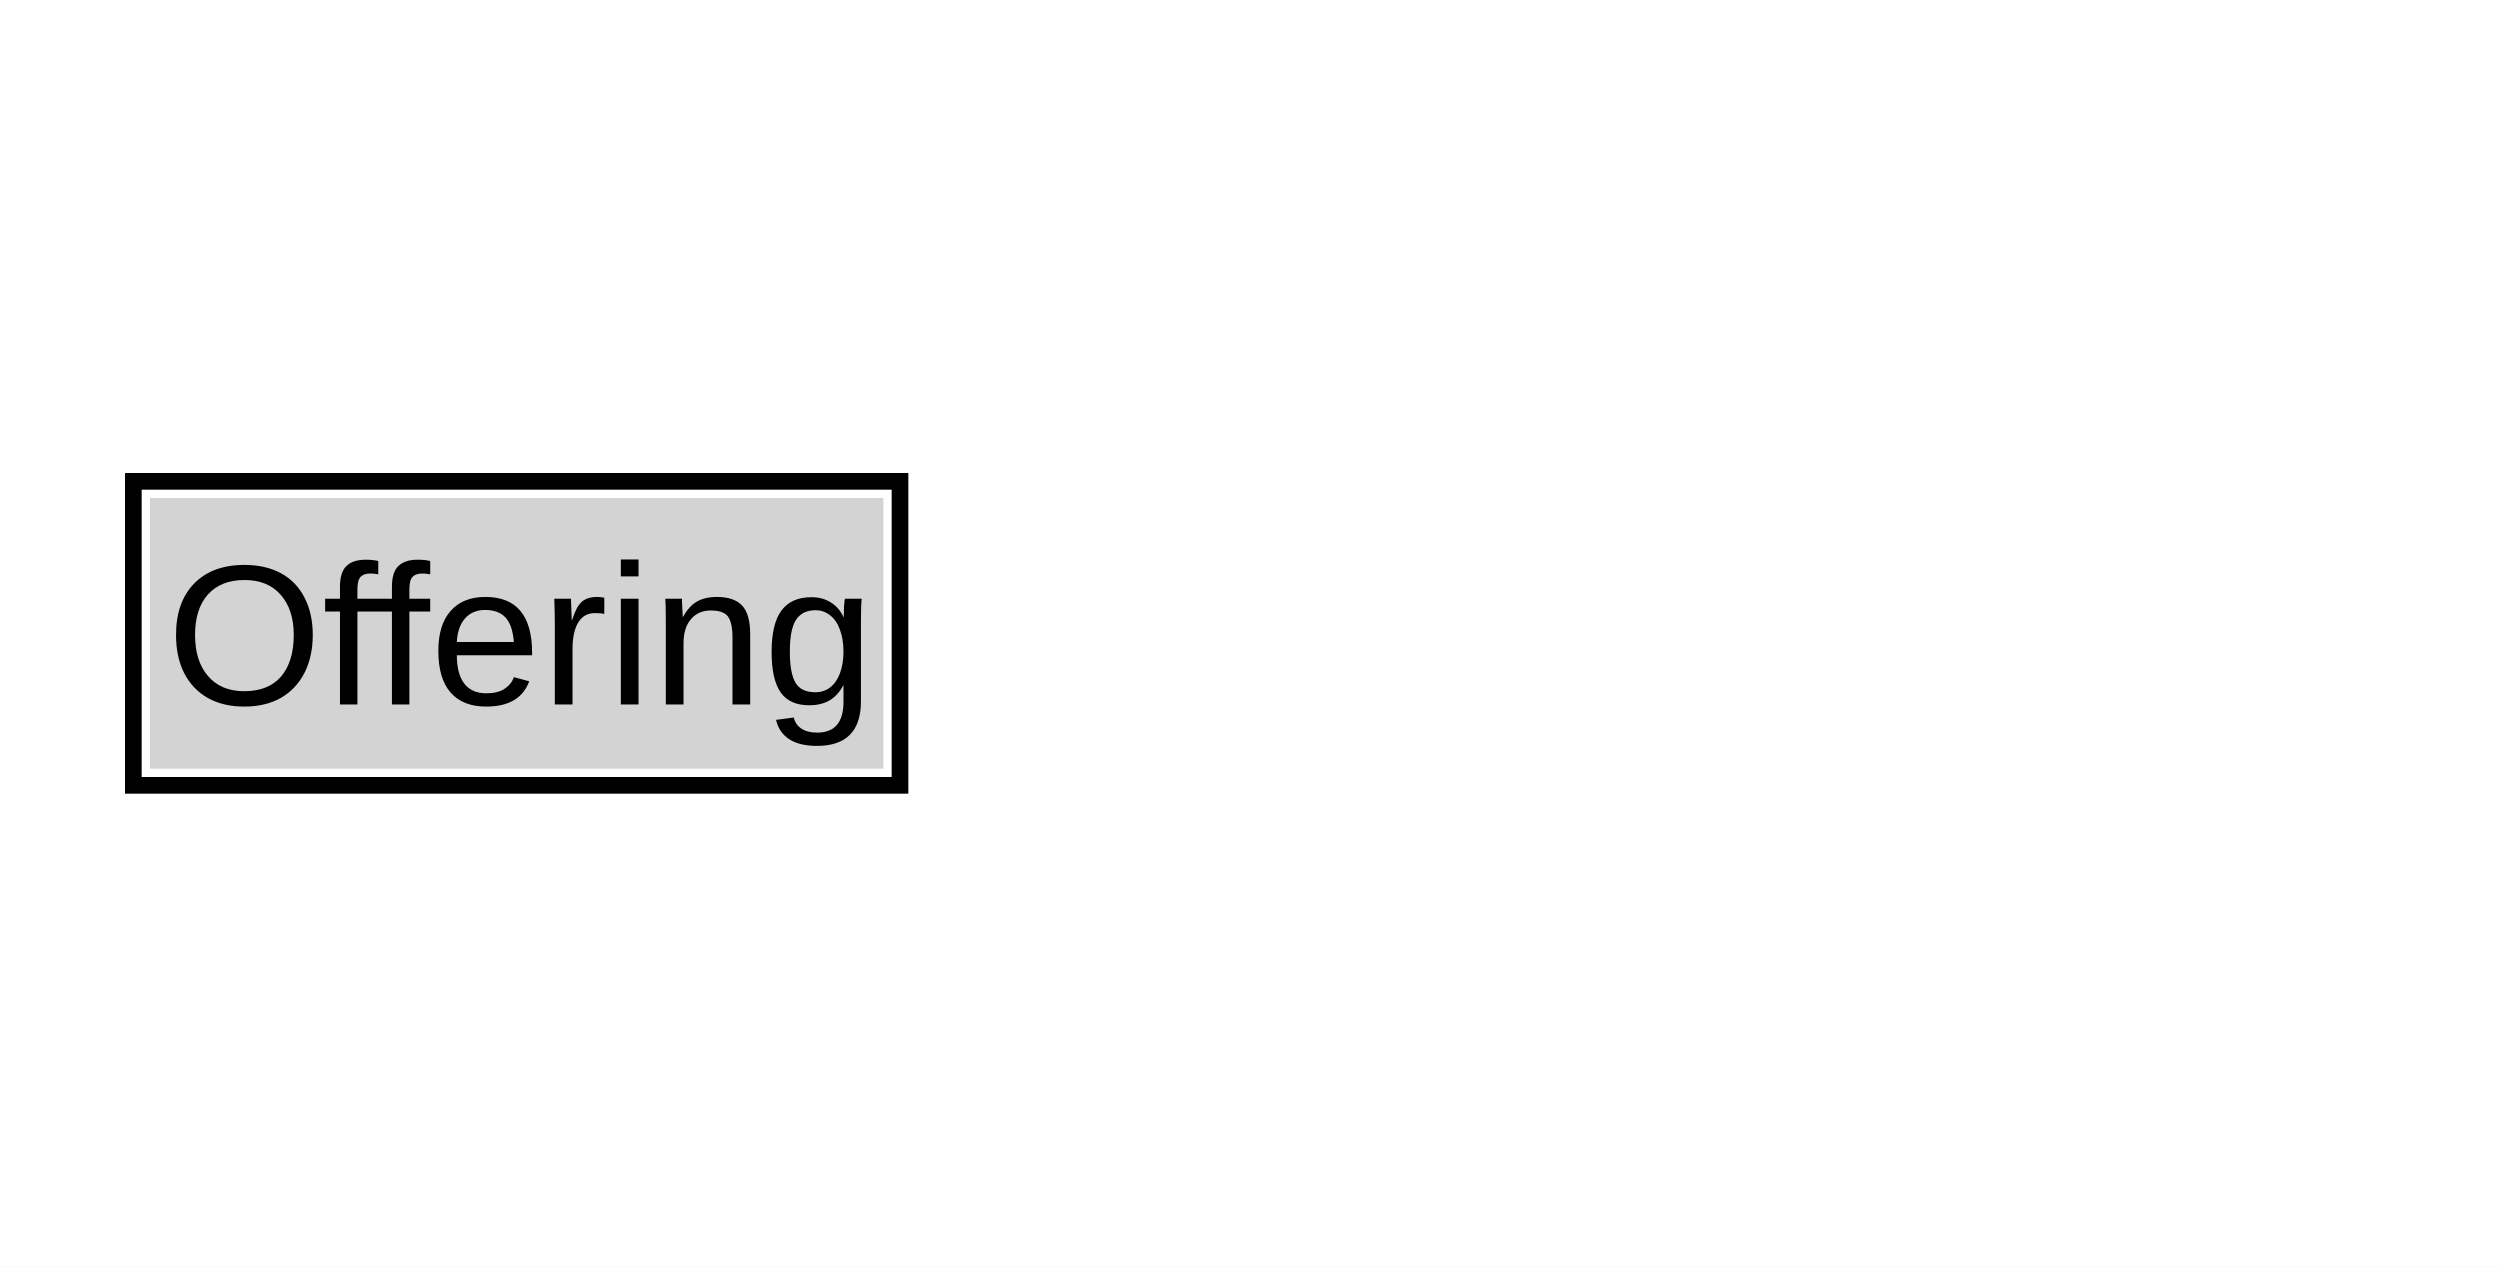
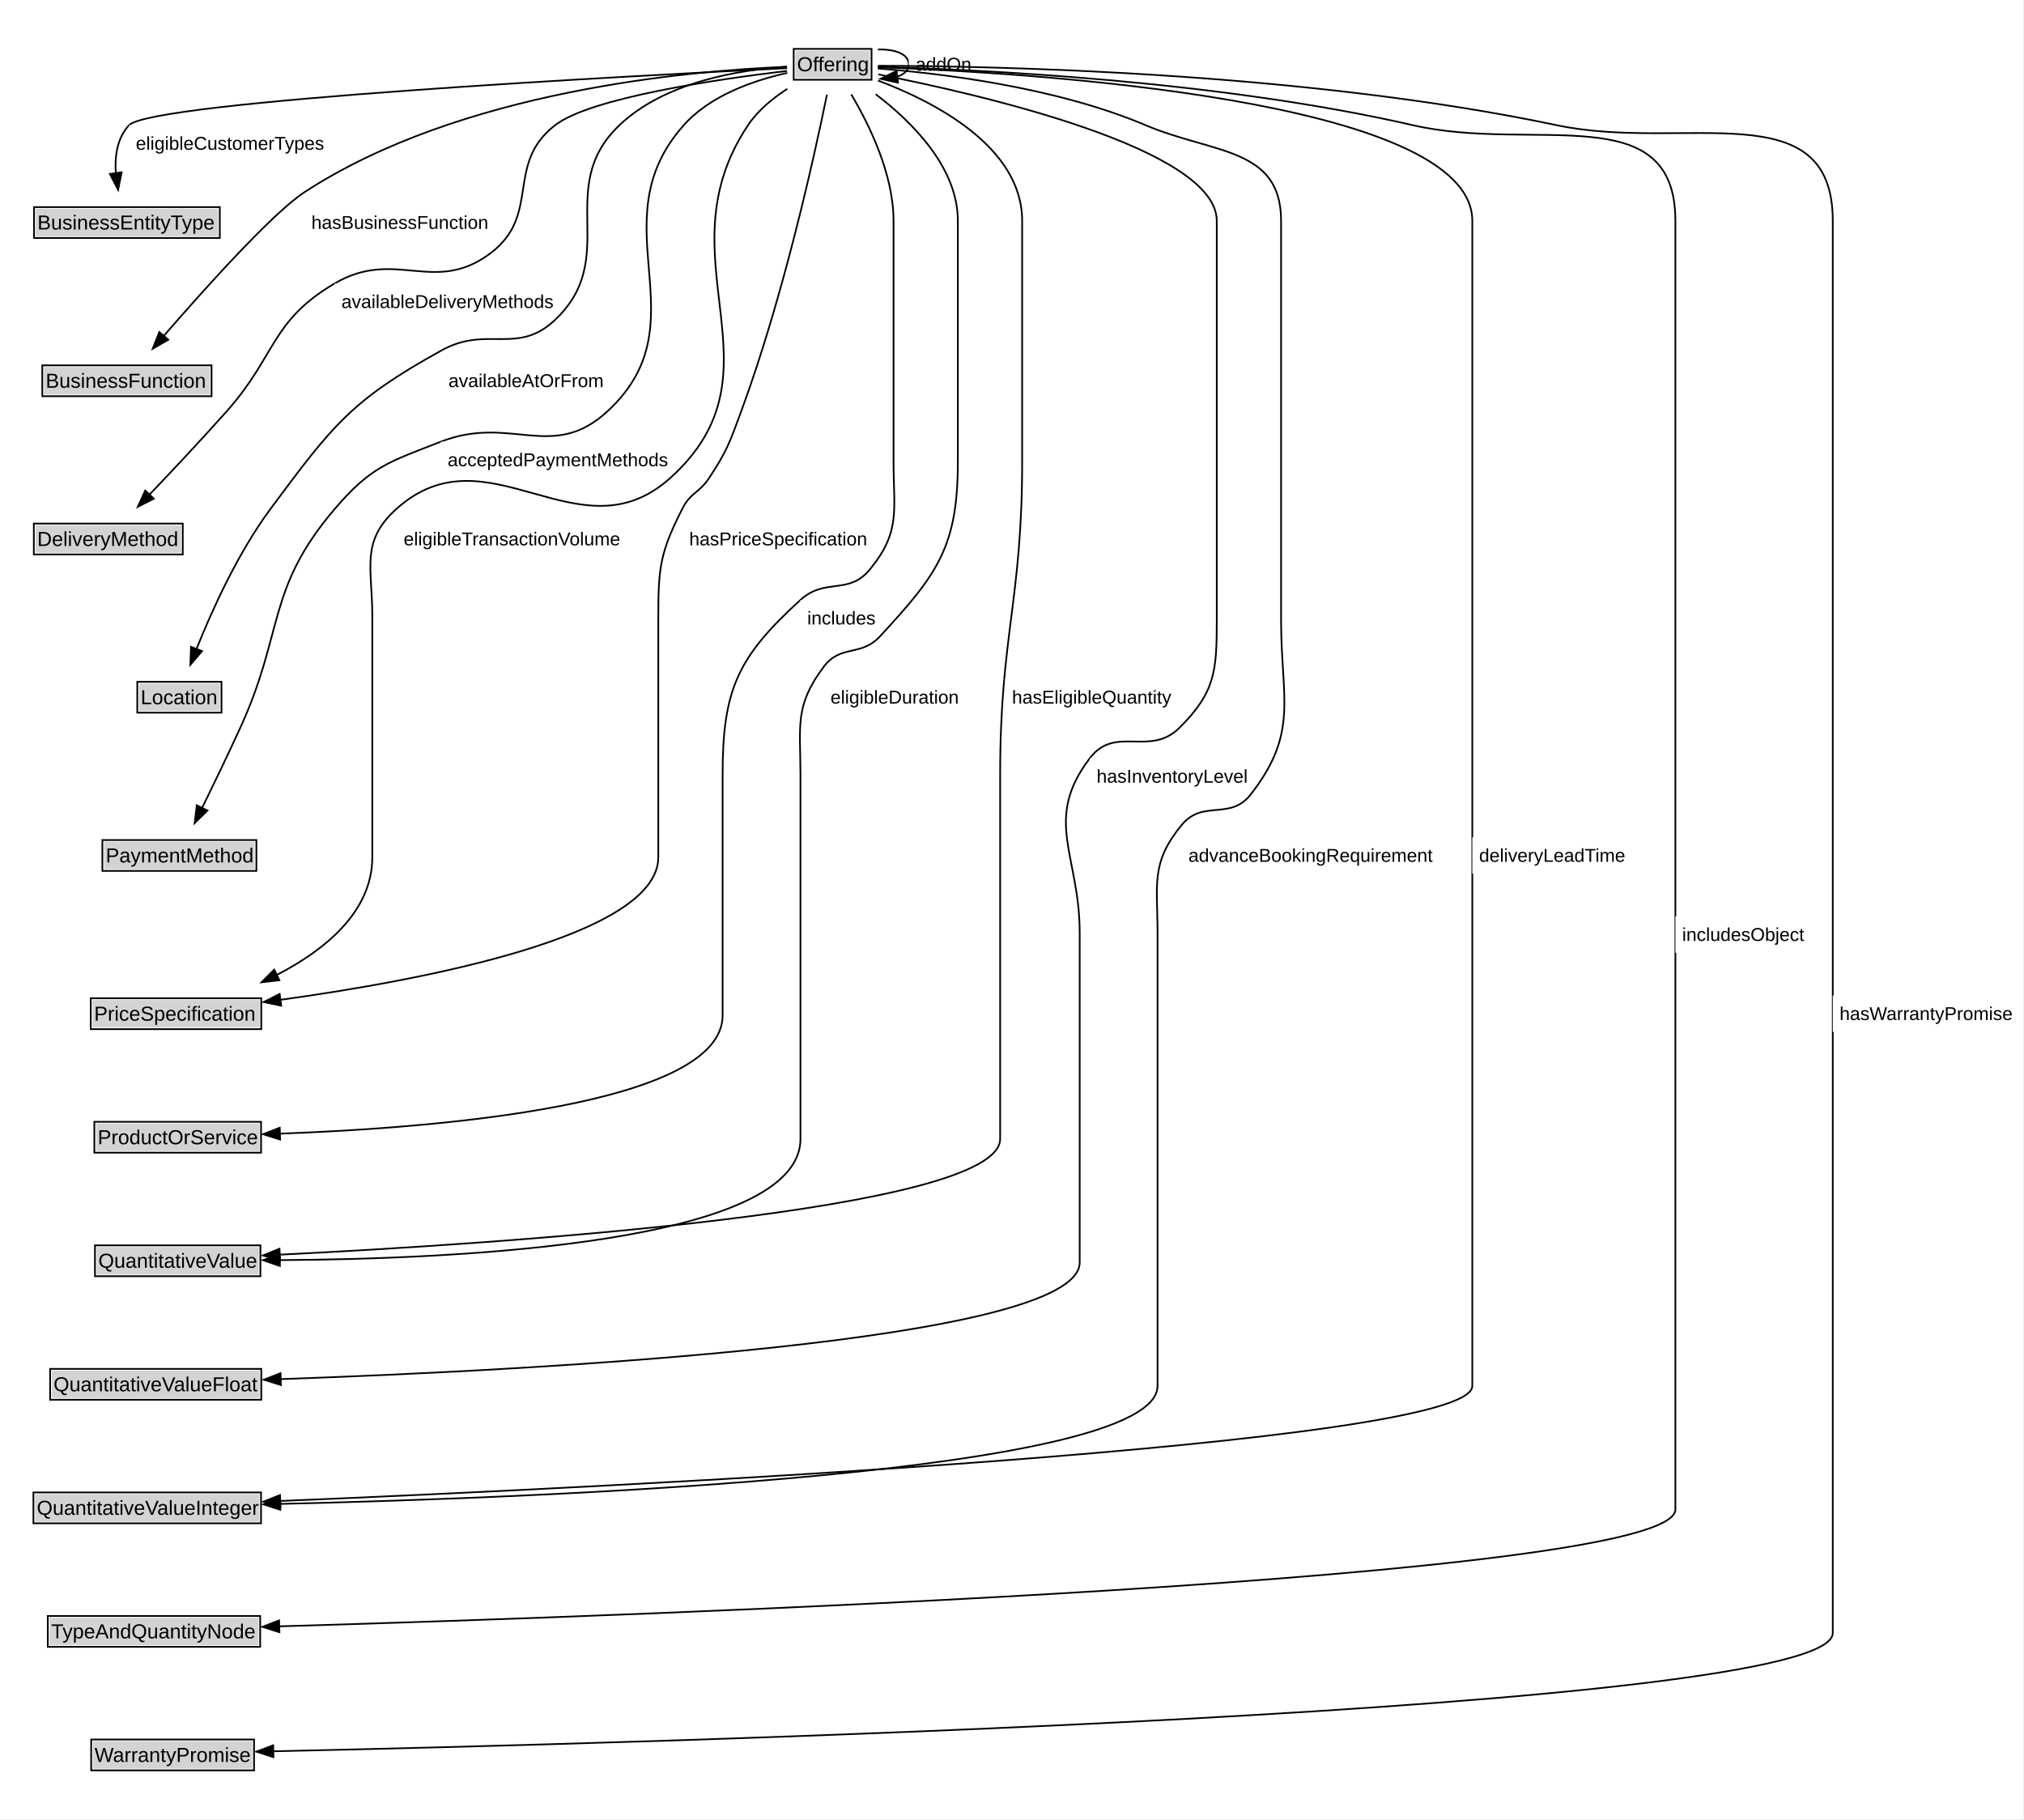
- <svg xmlns="http://www.w3.org/2000/svg" xmlns:xlink="http://www.w3.org/1999/xlink" width="150pt" height="76pt" viewBox="0.00 0.00 150.00 76.00">
-   <g id="graph0" class="graph" transform="scale(1 1) rotate(0) translate(4 72)">
-     <polygon fill="white" stroke="none" points="-4,4 -4,-72 146,-72 146,4 -4,4" />
-     <g id="clust2" class="cluster">
+ <svg xmlns="http://www.w3.org/2000/svg" xmlns:xlink="http://www.w3.org/1999/xlink" width="1196pt" height="1075pt" viewBox="0.00 0.00 1196.00 1075.00">
+   <g id="graph0" class="graph" transform="scale(1 1) rotate(0) translate(4 1071)">
+     <polygon fill="white" stroke="none" points="-4,4 -4,-1071 1191.5,-1071 1191.5,4 -4,4" />
+     <g id="clust3" class="cluster">
</g>
    <g id="node1" class="node">
      <g id="a_node1">
        <a xlink:href="../Offering" xlink:title="&lt;TABLE&gt;">
-           <polygon fill="lightgray" stroke="none" points="5,-25.88 5,-42.12 49,-42.12 49,-25.88 5,-25.88" />
-           <text xml:space="preserve" text-anchor="start" x="6" y="-29.73" font-family="Arial" font-size="12.00">Offering</text>
-           <polygon fill="none" stroke="black" points="4,-24.88 4,-43.12 50,-43.12 50,-24.88 4,-24.88" />
-         </a>
-       </g>
+           <polygon fill="lightgray" stroke="none" points="466,-1024.88 466,-1041.12 510,-1041.12 510,-1024.88 466,-1024.88" />
+           <text xml:space="preserve" text-anchor="start" x="467" y="-1028.88" font-family="Arial" font-size="12.00">Offering</text>
+           <polygon fill="none" stroke="black" points="465,-1023.88 465,-1042.12 511,-1042.12 511,-1023.88 465,-1023.88" />
+         </a>
+       </g>
+     </g>
+     <g id="edge15" class="edge">
+       <path fill="none" stroke="black" d="M514.79,-1041.75C524.78,-1042.03 533,-1039.12 533,-1033 533,-1029.46 530.25,-1027 526.01,-1025.6" />
+       <polygon fill="black" stroke="black" points="526.64,-1022.15 516.3,-1024.43 525.81,-1029.1 526.64,-1022.15" />
+       <polygon fill="white" stroke="none" points="533,-1022.25 533,-1043.75 573.25,-1043.75 573.25,-1022.25 533,-1022.25" />
+       <text xml:space="preserve" text-anchor="start" x="537" y="-1029.25" font-family="Arial" font-size="11.00">addOn</text>
+     </g>
+     <g id="node3" class="node">
+       <g id="a_node3">
+         <a xlink:href="../BusinessEntityType" xlink:title="&lt;TABLE&gt;">
+           <polygon fill="lightgray" stroke="none" points="17.12,-931.38 17.12,-947.62 124.88,-947.62 124.88,-931.38 17.12,-931.38" />
+           <text xml:space="preserve" text-anchor="start" x="18.12" y="-935.38" font-family="Arial" font-size="12.00">BusinessEntityType</text>
+           <polygon fill="none" stroke="black" points="16.12,-930.38 16.12,-948.62 125.88,-948.62 125.88,-930.38 16.12,-930.38" />
+         </a>
+       </g>
+     </g>
+     <g id="edge20" class="edge">
+       <path fill="none" stroke="black" d="M461.08,-1030.72C371.09,-1026.3 85.61,-1011.22 72.25,-997 65.25,-989.55 63.74,-978.8 64.41,-968.68" />
+       <polygon fill="black" stroke="black" points="67.87,-969.2 65.8,-958.81 60.94,-968.22 67.87,-969.2" />
+       <polygon fill="white" stroke="none" points="72.25,-975.5 72.25,-997 189,-997 189,-975.5 72.25,-975.5" />
+       <text xml:space="preserve" text-anchor="start" x="76.25" y="-982.5" font-family="Arial" font-size="11.00">eligibleCustomerTypes</text>
+     </g>
+     <g id="node4" class="node">
+       <g id="a_node4">
+         <a xlink:href="../BusinessFunction" xlink:title="&lt;TABLE&gt;">
+           <polygon fill="lightgray" stroke="none" points="22,-837.88 22,-854.12 120,-854.12 120,-837.88 22,-837.88" />
+           <text xml:space="preserve" text-anchor="start" x="23" y="-841.88" font-family="Arial" font-size="12.00">BusinessFunction</text>
+           <polygon fill="none" stroke="black" points="21,-836.88 21,-855.12 121,-855.12 121,-836.88 21,-836.88" />
+         </a>
+       </g>
+     </g>
+     <g id="edge23" class="edge">
+       <path fill="none" stroke="black" d="M461,-1031.52C403.81,-1029.3 268.13,-1017.58 176,-957.5 157.3,-945.3 117.63,-901.18 92.76,-872.51" />
+       <polygon fill="black" stroke="black" points="95.43,-870.24 86.24,-864.96 90.13,-874.81 95.43,-870.24" />
+       <polygon fill="white" stroke="none" points="176,-928.75 176,-950.25 286,-950.25 286,-928.75 176,-928.75" />
+       <text xml:space="preserve" text-anchor="start" x="180" y="-935.75" font-family="Arial" font-size="11.00">hasBusinessFunction</text>
+     </g>
+     <g id="node5" class="node">
+       <g id="a_node5">
+         <a xlink:href="../DeliveryMethod" xlink:title="&lt;TABLE&gt;">
+           <polygon fill="lightgray" stroke="none" points="17,-744.38 17,-760.62 103,-760.62 103,-744.38 17,-744.38" />
+           <text xml:space="preserve" text-anchor="start" x="18" y="-748.38" font-family="Arial" font-size="12.00">DeliveryMethod</text>
+           <polygon fill="none" stroke="black" points="16,-743.38 16,-761.62 104,-761.62 104,-743.38 16,-743.38" />
+         </a>
+       </g>
+     </g>
+     <g id="edge18" class="edge">
+       <path fill="none" stroke="black" d="M461.08,-1029.1C420.24,-1024.23 345.14,-1013.32 324,-997 294.26,-974.05 315.94,-944.19 286,-921.5 252.71,-896.27 229.77,-924.66 193.75,-903.5 155.88,-881.26 159.21,-860.79 130,-828 115,-811.16 97.65,-792.69 83.97,-778.35" />
+       <polygon fill="black" stroke="black" points="86.88,-776.32 77.43,-771.52 81.82,-781.16 86.88,-776.32" />
+       <polygon fill="white" stroke="none" points="193.75,-882 193.75,-903.5 324,-903.5 324,-882 193.75,-882" />
+       <text xml:space="preserve" text-anchor="start" x="197.75" y="-889" font-family="Arial" font-size="11.00">availableDeliveryMethods</text>
+     </g>
+     <g id="node6" class="node">
+       <g id="a_node6">
+         <a xlink:href="../Location" xlink:title="&lt;TABLE&gt;">
+           <polygon fill="lightgray" stroke="none" points="78.12,-650.88 78.12,-667.12 125.88,-667.12 125.88,-650.88 78.12,-650.88" />
+           <text xml:space="preserve" text-anchor="start" x="79.12" y="-654.88" font-family="Arial" font-size="12.00">Location</text>
+           <polygon fill="none" stroke="black" points="77.12,-649.88 77.12,-668.12 126.88,-668.12 126.88,-649.88 77.12,-649.88" />
+         </a>
+       </g>
+     </g>
+     <g id="edge17" class="edge">
+       <path fill="none" stroke="black" d="M461.06,-1031.62C432.82,-1029.78 388.87,-1022.61 362,-997 323.03,-959.87 363.13,-918.97 324,-882 301.59,-860.82 283.99,-878.91 257,-864 203.45,-834.42 192.49,-819.59 156,-770.5 136.73,-744.58 121.38,-710.72 112.05,-687.34" />
+       <polygon fill="black" stroke="black" points="115.38,-686.26 108.5,-678.2 108.86,-688.79 115.38,-686.26" />
+       <polygon fill="white" stroke="none" points="257,-835.25 257,-856.75 355,-856.75 355,-835.25 257,-835.25" />
+       <text xml:space="preserve" text-anchor="start" x="261" y="-842.25" font-family="Arial" font-size="11.00">availableAtOrFrom</text>
+     </g>
+     <g id="node7" class="node">
+       <g id="a_node7">
+         <a xlink:href="../PaymentMethod" xlink:title="&lt;TABLE&gt;">
+           <polygon fill="lightgray" stroke="none" points="57.5,-557.38 57.5,-573.62 146.5,-573.62 146.5,-557.38 57.5,-557.38" />
+           <text xml:space="preserve" text-anchor="start" x="58.5" y="-561.38" font-family="Arial" font-size="12.00">PaymentMethod</text>
+           <polygon fill="none" stroke="black" points="56.5,-556.38 56.5,-574.62 147.5,-574.62 147.5,-556.38 56.5,-556.38" />
+         </a>
+       </g>
+     </g>
+     <g id="edge14" class="edge">
+       <path fill="none" stroke="black" d="M461.24,-1027.93C441.6,-1023.56 415.72,-1014.7 400,-997 348.38,-938.88 412.1,-880.73 355,-828 322.31,-797.81 297.96,-826.18 256.5,-810 225.89,-798.05 215.36,-795.47 194,-770.5 153.24,-722.85 164.09,-698.02 138,-641 130.71,-625.07 122.2,-607.42 115.28,-593.3" />
+       <polygon fill="black" stroke="black" points="118.58,-592.06 111.02,-584.63 112.29,-595.15 118.58,-592.06" />
+       <polygon fill="white" stroke="none" points="256.5,-788.5 256.5,-810 392,-810 392,-788.5 256.5,-788.5" />
+       <text xml:space="preserve" text-anchor="start" x="260.5" y="-795.5" font-family="Arial" font-size="11.00">acceptedPaymentMethods</text>
+     </g>
+     <g id="node8" class="node">
+       <g id="a_node8">
+         <a xlink:href="../PriceSpecification" xlink:title="&lt;TABLE&gt;">
+           <polygon fill="lightgray" stroke="none" points="50.62,-463.88 50.62,-480.12 149.38,-480.12 149.38,-463.88 50.62,-463.88" />
+           <text xml:space="preserve" text-anchor="start" x="51.62" y="-467.88" font-family="Arial" font-size="12.00">PriceSpecification</text>
+           <polygon fill="none" stroke="black" points="49.62,-462.88 49.62,-481.12 150.38,-481.12 150.38,-462.88 49.62,-462.88" />
+         </a>
+       </g>
+     </g>
+     <g id="edge22" class="edge">
+       <path fill="none" stroke="black" d="M461.22,-1018.5C452.62,-1012.94 443.82,-1005.72 438,-997 385.31,-918.07 462.57,-851.95 392,-788.5 338.29,-740.21 284.36,-818.61 230.5,-770.5 208.83,-751.14 216,-735.81 216,-706.75 216,-706.75 216,-706.75 216,-564.5 216,-532.15 187.84,-509.46 159.27,-494.77" />
+       <polygon fill="black" stroke="black" points="161.08,-491.76 150.56,-490.57 158.04,-498.07 161.08,-491.76" />
+       <polygon fill="white" stroke="none" points="230.5,-741.75 230.5,-763.25 363,-763.25 363,-741.75 230.5,-741.75" />
+       <text xml:space="preserve" text-anchor="start" x="234.5" y="-748.75" font-family="Arial" font-size="11.00">eligibleTransactionVolume</text>
+     </g>
+     <g id="edge26" class="edge">
+       <path fill="none" stroke="black" d="M484.64,-1015.01C477.4,-979.59 458.93,-895.54 434,-828 427.25,-809.72 425.73,-804.76 415,-788.5 409.14,-779.63 404.06,-779.98 399.25,-770.5 386.12,-744.61 385,-735.78 385,-706.75 385,-706.75 385,-706.75 385,-564.5 385,-517.92 245.26,-491.71 161.48,-480.18" />
+       <polygon fill="black" stroke="black" points="162.17,-476.74 151.8,-478.88 161.24,-483.68 162.17,-476.74" />
+       <polygon fill="white" stroke="none" points="399.25,-741.75 399.25,-763.25 510,-763.25 510,-741.75 399.25,-741.75" />
+       <text xml:space="preserve" text-anchor="start" x="403.25" y="-748.75" font-family="Arial" font-size="11.00">hasPriceSpecification</text>
+     </g>
+     <g id="node9" class="node">
+       <g id="a_node9">
+         <a xlink:href="../ProductOrService" xlink:title="&lt;TABLE&gt;">
+           <polygon fill="lightgray" stroke="none" points="52.75,-390.88 52.75,-407.12 149.25,-407.12 149.25,-390.88 52.75,-390.88" />
+           <text xml:space="preserve" text-anchor="start" x="53.75" y="-394.88" font-family="Arial" font-size="12.00">ProductOrService</text>
+           <polygon fill="none" stroke="black" points="51.75,-389.88 51.75,-408.12 150.25,-408.12 150.25,-389.88 51.75,-389.88" />
+         </a>
+       </g>
+     </g>
+     <g id="edge28" class="edge">
+       <path fill="none" stroke="black" d="M499,-1015.24C509.58,-997.45 524,-968.15 524,-940.5 524,-940.5 524,-940.5 524,-798.25 524,-769.24 528.39,-756.93 510,-734.5 497.38,-719.11 483.72,-729.89 469,-716.5 431.84,-682.69 423,-663.49 423,-613.25 423,-613.25 423,-613.25 423,-471 423,-417.97 254.35,-404.51 161.15,-401.12" />
+       <polygon fill="black" stroke="black" points="161.53,-397.63 151.42,-400.8 161.3,-404.63 161.53,-397.63" />
+       <polygon fill="white" stroke="none" points="469,-695 469,-716.5 516,-716.5 516,-695 469,-695" />
+       <text xml:space="preserve" text-anchor="start" x="473" y="-702" font-family="Arial" font-size="11.00">includes</text>
+     </g>
+     <g id="node10" class="node">
+       <g id="a_node10">
+         <a xlink:href="../QuantitativeValue" xlink:title="&lt;TABLE&gt;">
+           <polygon fill="lightgray" stroke="none" points="53.12,-317.88 53.12,-334.12 148.88,-334.12 148.88,-317.88 53.12,-317.88" />
+           <text xml:space="preserve" text-anchor="start" x="54.12" y="-321.88" font-family="Arial" font-size="12.00">QuantitativeValue</text>
+           <polygon fill="none" stroke="black" points="52.12,-316.88 52.12,-335.12 149.88,-335.12 149.88,-316.88 52.12,-316.88" />
+         </a>
+       </g>
+     </g>
+     <g id="edge21" class="edge">
+       <path fill="none" stroke="black" d="M513.47,-1015.3C534.87,-999.03 562,-972.17 562,-940.5 562,-940.5 562,-940.5 562,-798.25 562,-748.01 550.13,-731.86 516,-695 504.58,-682.67 492.83,-690.44 482.75,-677 465.36,-653.81 469,-642.23 469,-613.25 469,-613.25 469,-613.25 469,-398 469,-336.07 265.51,-326.98 161.17,-326.39" />
+       <polygon fill="black" stroke="black" points="161.39,-322.9 151.38,-326.37 161.37,-329.9 161.39,-322.9" />
+       <polygon fill="white" stroke="none" points="482.75,-648.25 482.75,-669.75 565,-669.75 565,-648.25 482.75,-648.25" />
+       <text xml:space="preserve" text-anchor="start" x="486.75" y="-655.25" font-family="Arial" font-size="11.00">eligibleDuration</text>
+     </g>
+     <g id="edge24" class="edge">
+       <path fill="none" stroke="black" d="M514.83,-1023.41C547.96,-1010.91 600,-984.31 600,-940.5 600,-940.5 600,-940.5 600,-798.25 600,-715.83 587,-695.67 587,-613.25 587,-613.25 587,-613.25 587,-398 587,-355.42 291.19,-336.07 161.13,-329.61" />
+       <polygon fill="black" stroke="black" points="161.49,-326.13 151.34,-329.14 161.15,-333.12 161.49,-326.13" />
+       <polygon fill="white" stroke="none" points="589.99,-648.25 589.99,-669.75 689.49,-669.75 689.49,-648.25 589.99,-648.25" />
+       <text xml:space="preserve" text-anchor="start" x="593.99" y="-655.25" font-family="Arial" font-size="11.00">hasEligibleQuantity</text>
+     </g>
+     <g id="node11" class="node">
+       <g id="a_node11">
+         <a xlink:href="../QuantitativeValueFloat" xlink:title="&lt;TABLE&gt;">
+           <polygon fill="lightgray" stroke="none" points="26.62,-244.88 26.62,-261.12 149.38,-261.12 149.38,-244.88 26.62,-244.88" />
+           <text xml:space="preserve" text-anchor="start" x="27.62" y="-248.88" font-family="Arial" font-size="12.00">QuantitativeValueFloat</text>
+           <polygon fill="none" stroke="black" points="25.62,-243.88 25.62,-262.12 150.38,-262.12 150.38,-243.88 25.62,-243.88" />
+         </a>
+       </g>
+     </g>
+     <g id="edge25" class="edge">
+       <path fill="none" stroke="black" d="M514.93,-1027.06C575.06,-1015.26 715,-983.2 715,-940.5 715,-940.5 715,-940.5 715,-704.75 715,-674.78 714.25,-662.14 693,-641 675.37,-623.45 655.07,-642.79 640,-623 612.16,-586.43 634,-565.72 634,-519.75 634,-519.75 634,-519.75 634,-325 634,-277.92 310.69,-261.26 161.65,-256.07" />
+       <polygon fill="black" stroke="black" points="161.99,-252.58 151.88,-255.74 161.76,-259.58 161.99,-252.58" />
+       <polygon fill="white" stroke="none" points="640,-601.5 640,-623 735,-623 735,-601.5 640,-601.5" />
+       <text xml:space="preserve" text-anchor="start" x="644" y="-608.5" font-family="Arial" font-size="11.00">hasInventoryLevel</text>
+     </g>
+     <g id="node12" class="node">
+       <g id="a_node12">
+         <a xlink:href="../QuantitativeValueInteger" xlink:title="&lt;TABLE&gt;">
+           <polygon fill="lightgray" stroke="none" points="16.75,-171.88 16.75,-188.12 149.25,-188.12 149.25,-171.88 16.75,-171.88" />
+           <text xml:space="preserve" text-anchor="start" x="17.75" y="-175.88" font-family="Arial" font-size="12.00">QuantitativeValueInteger</text>
+           <polygon fill="none" stroke="black" points="15.75,-170.88 15.75,-189.12 150.25,-189.12 150.25,-170.88 15.75,-170.88" />
+         </a>
+       </g>
+     </g>
+     <g id="edge16" class="edge">
+       <path fill="none" stroke="black" d="M514.76,-1030.51C551.69,-1027.67 619.73,-1019.58 673,-997 713.08,-980.01 753,-984.03 753,-940.5 753,-940.5 753,-940.5 753,-704.75 753,-658.17 763.7,-638.19 735,-601.5 722.8,-585.9 706.81,-598.8 694.25,-583.5 675.83,-561.06 680,-548.78 680,-519.75 680,-519.75 680,-519.75 680,-252 680,-200.37 323.32,-186.13 161.35,-182.33" />
+       <polygon fill="black" stroke="black" points="161.62,-178.84 151.55,-182.11 161.47,-185.84 161.62,-178.84" />
+       <polygon fill="white" stroke="none" points="694.25,-554.75 694.25,-576.25 844,-576.25 844,-554.75 694.25,-554.75" />
+       <text xml:space="preserve" text-anchor="start" x="698.25" y="-561.75" font-family="Arial" font-size="11.00">advanceBookingRequirement</text>
+     </g>
+     <g id="edge19" class="edge">
+       <path fill="none" stroke="black" d="M514.88,-1031.26C601.24,-1028.18 866,-1012.83 866,-940.5 866,-940.5 866,-940.5 866,-252 866,-216.89 360.09,-192.35 161.59,-184.07" />
+       <polygon fill="black" stroke="black" points="161.75,-180.58 151.61,-183.66 161.46,-187.57 161.75,-180.58" />
+       <polygon fill="white" stroke="none" points="866,-554.75 866,-576.25 958,-576.25 958,-554.75 866,-554.75" />
+       <text xml:space="preserve" text-anchor="start" x="870" y="-561.75" font-family="Arial" font-size="11.00">deliveryLeadTime</text>
+     </g>
+     <g id="node13" class="node">
+       <g id="a_node13">
+         <a xlink:href="../TypeAndQuantityNode" xlink:title="&lt;TABLE&gt;">
+           <polygon fill="lightgray" stroke="none" points="25.25,-98.88 25.25,-115.12 148.75,-115.12 148.75,-98.88 25.25,-98.88" />
+           <text xml:space="preserve" text-anchor="start" x="26.25" y="-102.88" font-family="Arial" font-size="12.00">TypeAndQuantityNode</text>
+           <polygon fill="none" stroke="black" points="24.25,-97.88 24.25,-116.12 149.75,-116.12 149.75,-97.88 24.25,-97.88" />
+         </a>
+       </g>
+     </g>
+     <g id="edge29" class="edge">
+       <path fill="none" stroke="black" d="M514.61,-1031.52C572.76,-1029.98 715.19,-1023.58 831,-997 902.46,-980.6 986,-1013.82 986,-940.5 986,-940.5 986,-940.5 986,-179 986,-137.73 376.03,-116.28 160.97,-109.99" />
+       <polygon fill="black" stroke="black" points="161.11,-106.5 151.02,-109.71 160.91,-113.49 161.11,-106.5" />
+       <polygon fill="white" stroke="none" points="986,-508 986,-529.5 1063.75,-529.5 1063.75,-508 986,-508" />
+       <text xml:space="preserve" text-anchor="start" x="990" y="-515" font-family="Arial" font-size="11.00">includesObject</text>
+     </g>
+     <g id="node14" class="node">
+       <g id="a_node14">
+         <a xlink:href="../WarrantyPromise" xlink:title="&lt;TABLE&gt;">
+           <polygon fill="lightgray" stroke="none" points="50.88,-25.88 50.88,-42.12 145.12,-42.12 145.12,-25.88 50.88,-25.88" />
+           <text xml:space="preserve" text-anchor="start" x="51.88" y="-29.88" font-family="Arial" font-size="12.00">WarrantyPromise</text>
+           <polygon fill="none" stroke="black" points="49.88,-24.88 49.88,-43.12 146.12,-43.12 146.12,-24.88 49.88,-24.88" />
+         </a>
+       </g>
+     </g>
+     <g id="edge27" class="edge">
+       <path fill="none" stroke="black" d="M514.88,-1032.14C582.86,-1031.98 766.81,-1028.43 916,-997 991.03,-981.19 1079,-1017.17 1079,-940.5 1079,-940.5 1079,-940.5 1079,-106 1079,-59.52 369.29,-40.74 157.17,-36.17" />
+       <polygon fill="black" stroke="black" points="157.57,-32.68 147.49,-35.96 157.42,-39.68 157.57,-32.68" />
+       <polygon fill="white" stroke="none" points="1079,-461.25 1079,-482.75 1187.5,-482.75 1187.5,-461.25 1079,-461.25" />
+       <text xml:space="preserve" text-anchor="start" x="1083" y="-468.25" font-family="Arial" font-size="11.00">hasWarrantyPromise</text>
    </g>
  </g>
</svg>
